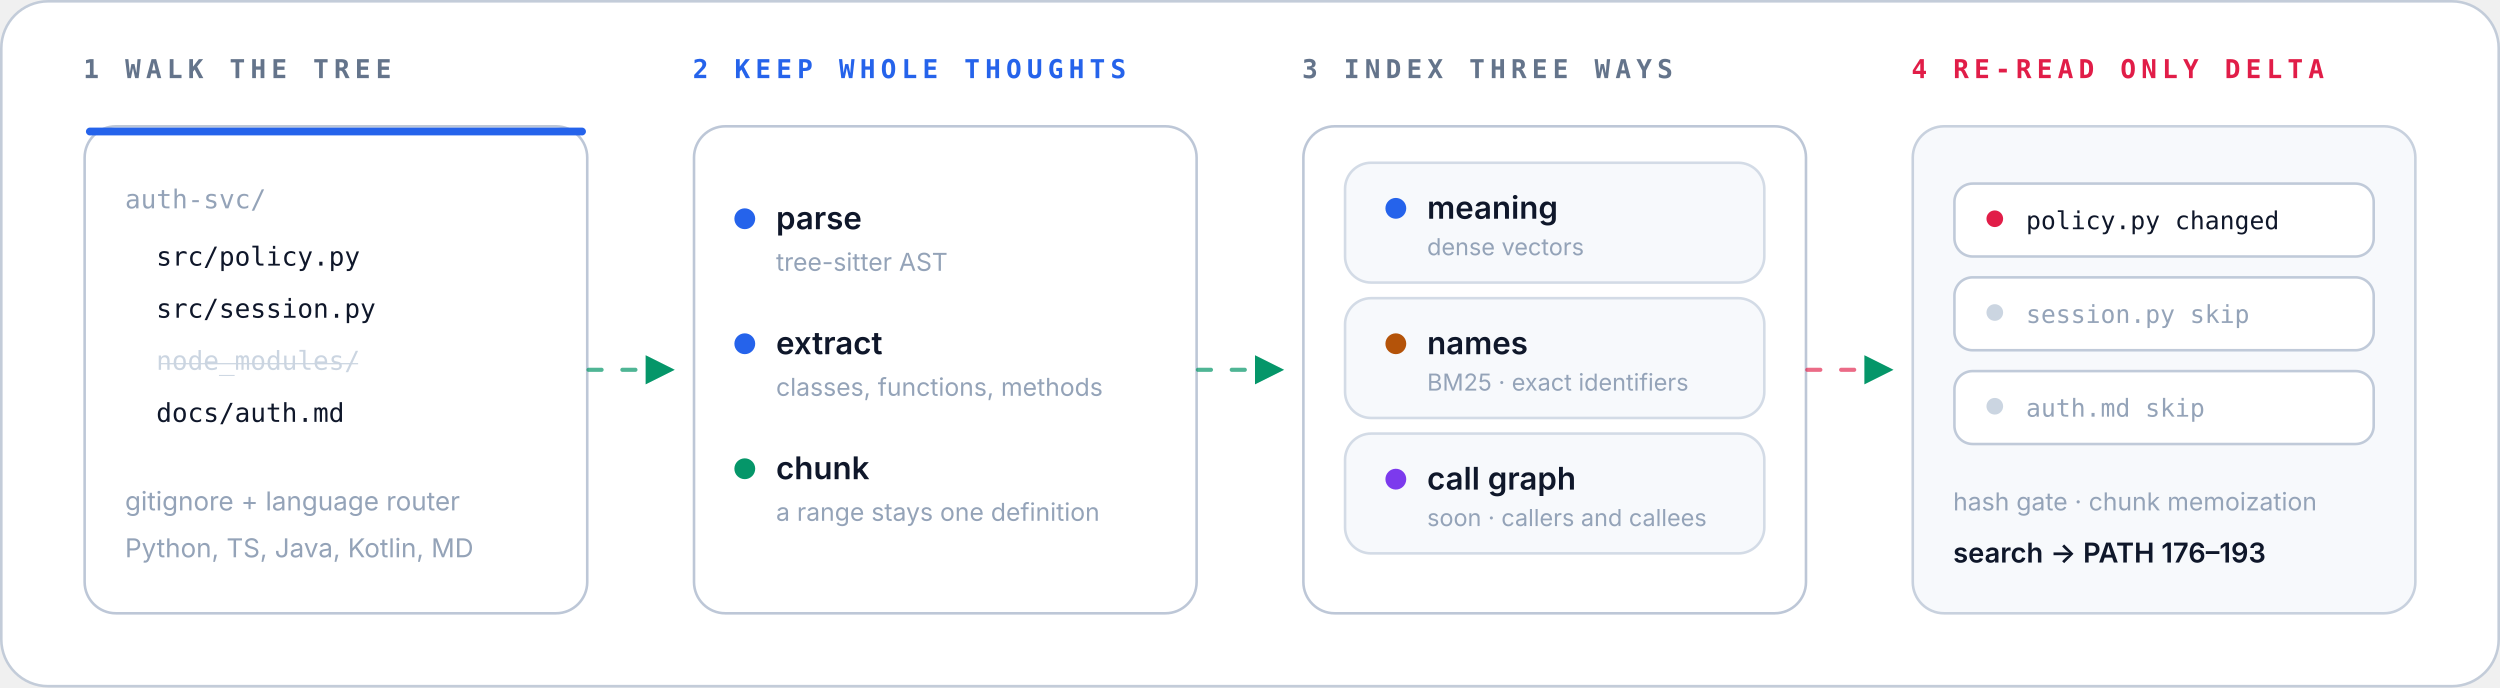
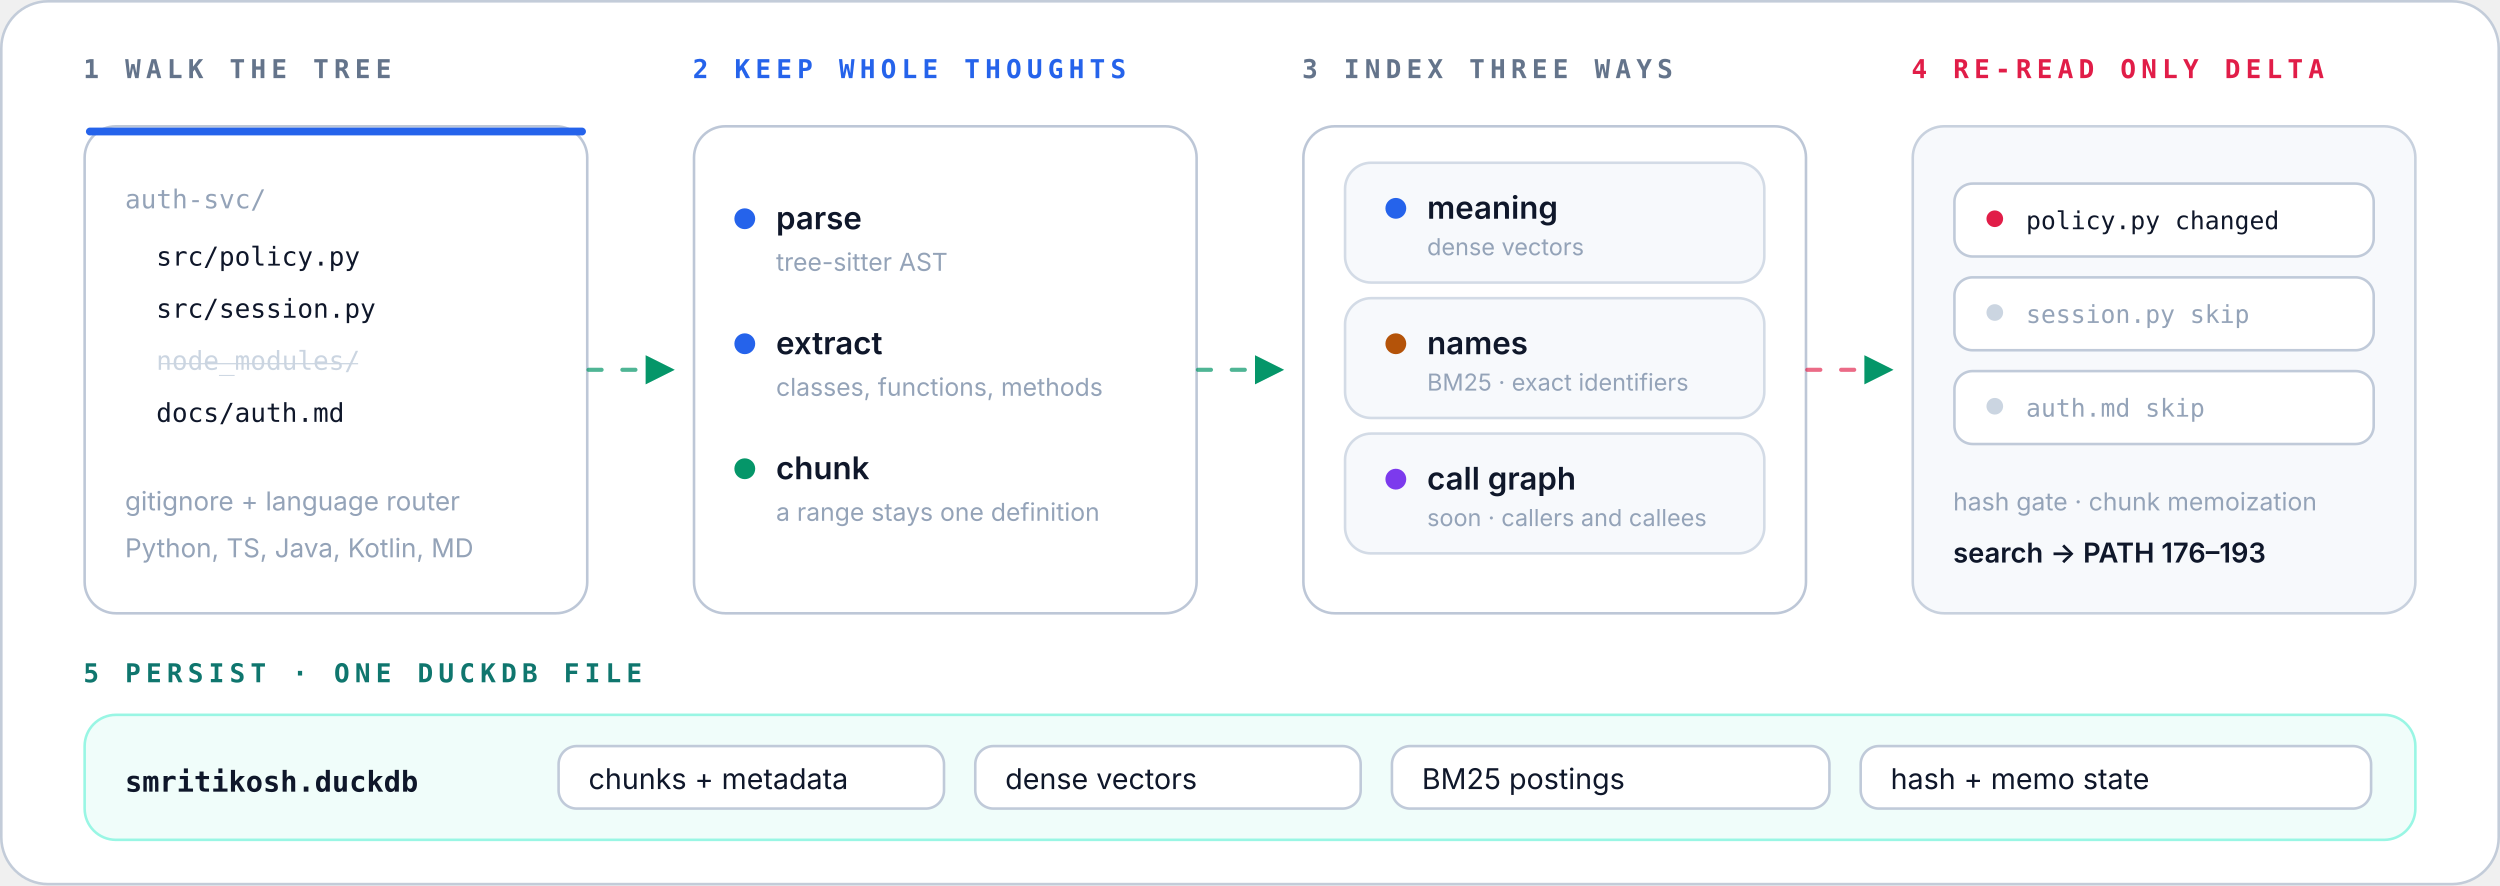
- <svg xmlns="http://www.w3.org/2000/svg" viewBox="0 0 960 264" width="960" height="264" role="img" aria-label="How Smritikosh works. It walks the tree, skipping gitignored files and routing each remaining file by language. It parses the file, extracts whole definitions, and chunks them so a function stays a function. Each chunk is stored three ways in one local DuckDB file: dense vectors for meaning, BM25 for exact names, and a call-graph channel that is not yet implemented. On later runs only files whose content hash changed re-enter the expensive stages. Search then returns exact PATH start-end ranges.">
+ <svg xmlns="http://www.w3.org/2000/svg" viewBox="0 0 960 340" width="960" height="340" role="img" aria-label="How Smritikosh works. It walks the tree, skipping gitignored files and routing each remaining file by language. It parses the file, extracts whole definitions, and chunks them so a function stays a function. Each chunk is stored three ways in one local DuckDB persistence layer: dense vectors for meaning, BM25 for exact names, and a call-graph channel that is not yet implemented. Metadata, vectors, BM25 postings, and incremental state share that same DuckDB file. On later runs only files whose content hash changed re-enter the expensive stages. Search then returns exact PATH start-end ranges.">
  <defs>
    <marker id="hw-arrow" viewBox="0 0 10 10" refX="9" refY="5" markerWidth="7" markerHeight="7" orient="auto">
      <path d="M0 0 L10 5 L0 10 z" fill="#059669" />
    </marker>
    <style>
      .sans{font-family:Inter,-apple-system,BlinkMacSystemFont,"Segoe UI",Roboto,Helvetica,Arial,sans-serif}
      .mono{font-family:"JetBrains Mono",ui-monospace,SFMono-Regular,Menlo,Consolas,monospace}
      .cap{font-size:10px;letter-spacing:.2em;font-weight:700}
      .ink{fill:#0F172A}
      .mut{fill:#64748B}
      .faint{fill:#94A3B8}

      .flow { animation: hw-dash 2.2s linear infinite; }
      @keyframes hw-dash { to { stroke-dashoffset:-22 } }

      .pulse { animation: hw-pulse 1.8s ease-in-out infinite; transform-box:fill-box; transform-origin:center; }
      @keyframes hw-pulse { 0%,100% { transform:scale(1); opacity:1 } 50% { transform:scale(1.25); opacity:.55 } }

      .scan { animation: hw-scan 2.8s ease-in-out infinite; }
      @keyframes hw-scan { 0%,100% { opacity:.25 } 50% { opacity:1 } }

      @media (prefers-reduced-motion: reduce) {
        .flow,.pulse,.scan { animation:none }
      }
    </style>
  </defs>
-   <rect x="0.5" y="0.5" width="959" height="263" rx="18" fill="#FFFFFF" stroke="#C3CCD9" />
+   <rect x="0.5" y="0.5" width="959" height="339" rx="18" fill="#FFFFFF" stroke="#C3CCD9" />
  <g class="mono cap">
    <text x="32" y="30" fill="#64748B">1  WALK THE TREE</text>
    <text x="266" y="30" fill="#2563EB">2  KEEP WHOLE THOUGHTS</text>
    <text x="500" y="30" fill="#64748B">3  INDEX THREE WAYS</text>
    <text x="734" y="30" fill="#E11D48">4  RE-READ ONLY DELTA</text>
  </g>
  <rect x="32.5" y="48.5" width="193" height="187" rx="12" fill="#FFFFFF" stroke="#BDC7D7" />
  <rect class="scan" x="33" y="49" width="192" height="3" rx="1.5" fill="#2563EB" />
  <g class="mono" font-size="10">
    <text x="48" y="80" fill="#94A3B8">auth-svc/</text>
    <text x="60" y="102" fill="#0F172A">src/policy.py</text>
    <text x="60" y="122" fill="#0F172A">src/session.py</text>
    <text x="60" y="142" fill="#CBD5E1" text-decoration="line-through">node_modules/</text>
    <text x="60" y="162" fill="#0F172A">docs/auth.md</text>
  </g>
  <text class="sans faint" x="48" y="196" font-size="10">gitignore + language router</text>
  <text class="sans faint" x="48" y="214" font-size="10">Python, TS, Java, Kotlin, MD</text>
  <path class="flow" d="M226 142 H 258" fill="none" stroke="#059669" stroke-opacity="0.7" stroke-width="1.6" stroke-linecap="round" stroke-dasharray="5 8" marker-end="url(#hw-arrow)" />
  <rect x="266.5" y="48.5" width="193" height="187" rx="12" fill="#FFFFFF" stroke="#BDC7D7" />
  <g>
    <circle cx="286" cy="84" r="4" fill="#2563EB" />
    <text class="sans ink" x="298" y="88" font-size="12" font-weight="600">parse</text>
    <text class="sans faint" x="298" y="104" font-size="9.5">tree-sitter AST</text>
  </g>
  <g>
    <circle cx="286" cy="132" r="4" fill="#2563EB" />
    <text class="sans ink" x="298" y="136" font-size="12" font-weight="600">extract</text>
    <text class="sans faint" x="298" y="152" font-size="9.5">classes, functions, methods</text>
  </g>
  <g>
    <circle cx="286" cy="180" r="4" fill="#059669" />
    <text class="sans ink" x="298" y="184" font-size="12" font-weight="600">chunk</text>
    <text class="sans faint" x="298" y="200" font-size="9.5">a range stays one definition</text>
  </g>
  <path class="flow" d="M460 142 H 492" fill="none" stroke="#059669" stroke-opacity="0.7" stroke-width="1.6" stroke-linecap="round" stroke-dasharray="5 8" marker-end="url(#hw-arrow)" style="animation-delay:.3s" />
  <rect x="500.5" y="48.5" width="193" height="187" rx="12" fill="#FFFFFF" stroke="#BDC7D7" />
  <rect x="516.5" y="62.5" width="161" height="46" rx="10" fill="#F7F9FC" stroke="#D3DBE6" />
  <circle cx="536" cy="80" r="4" fill="#2563EB" />
  <text class="sans ink" x="548" y="84" font-size="12" font-weight="600">meaning</text>
  <text class="sans faint" x="548" y="98" font-size="9">dense vectors</text>
  <rect x="516.5" y="114.5" width="161" height="46" rx="10" fill="#F7F9FC" stroke="#D3DBE6" />
  <circle cx="536" cy="132" r="4" fill="#B45309" />
  <text class="sans ink" x="548" y="136" font-size="12" font-weight="600">names</text>
  <text class="sans faint" x="548" y="150" font-size="9">BM25 · exact identifiers</text>
  <rect x="516.5" y="166.5" width="161" height="46" rx="10" fill="#F7F9FC" stroke="#D3DBE6" />
  <circle cx="536" cy="184" r="4" fill="#7C3AED" />
  <text class="sans ink" x="548" y="188" font-size="12" font-weight="600">call graph</text>
  <text class="sans faint" x="548" y="202" font-size="9">soon · callers and callees</text>
  <path class="flow" d="M694 142 H 726" fill="none" stroke="#E11D48" stroke-opacity="0.65" stroke-width="1.6" stroke-linecap="round" stroke-dasharray="5 8" marker-end="url(#hw-arrow)" style="animation-delay:.6s" />
  <rect x="734.5" y="48.5" width="193" height="187" rx="12" fill="#F7F9FC" stroke="#C8D1DE" />
  <g class="mono" font-size="9.5">
    <rect x="750.5" y="70.5" width="161" height="28" rx="7" fill="#FFFFFF" stroke="#C0CAD9" />
    <circle class="pulse" cx="766" cy="84" r="3.2" fill="#E11D48" />
    <text x="778" y="88" fill="#0F172A">policy.py  changed</text>
    <rect x="750.5" y="106.5" width="161" height="28" rx="7" fill="#FFFFFF" stroke="#C0CAD9" />
    <circle cx="766" cy="120" r="3.2" fill="#CBD5E1" />
    <text x="778" y="124" fill="#94A3B8">session.py  skip</text>
    <rect x="750.5" y="142.5" width="161" height="28" rx="7" fill="#FFFFFF" stroke="#C0CAD9" />
    <circle cx="766" cy="156" r="3.2" fill="#CBD5E1" />
    <text x="778" y="160" fill="#94A3B8">auth.md  skip</text>
  </g>
  <text class="sans faint" x="750" y="196" font-size="9.5">hash gate · chunk memoization</text>
  <text class="sans ink" x="750" y="216" font-size="10.5" font-weight="600">search → PATH 176–193</text>
+   <text class="mono cap" x="32" y="262" fill="#0F766E">5  PERSIST · ONE DUCKDB FILE</text>
+   <rect x="32.5" y="274.5" width="895" height="48" rx="12" fill="#F0FDFA" stroke="#99F6E4" />
+   <text class="mono ink" x="48" y="304" font-size="11" font-weight="600">smritikosh.duckdb</text>
+   <rect x="214.5" y="286.5" width="148" height="24" rx="7" fill="#FFFFFF" stroke="#C0CAD9" />
+   <text class="sans ink" x="226" y="303" font-size="11">chunks + metadata</text>
+   <rect x="374.5" y="286.5" width="148" height="24" rx="7" fill="#FFFFFF" stroke="#C0CAD9" />
+   <text class="sans ink" x="386" y="303" font-size="11">dense vectors</text>
+   <rect x="534.5" y="286.5" width="168" height="24" rx="7" fill="#FFFFFF" stroke="#C0CAD9" />
+   <text class="sans ink" x="546" y="303" font-size="11">BM25 postings</text>
+   <rect x="714.5" y="286.5" width="196" height="24" rx="7" fill="#FFFFFF" stroke="#C0CAD9" />
+   <text class="sans ink" x="726" y="303" font-size="11">hash + memo state</text>
</svg>
